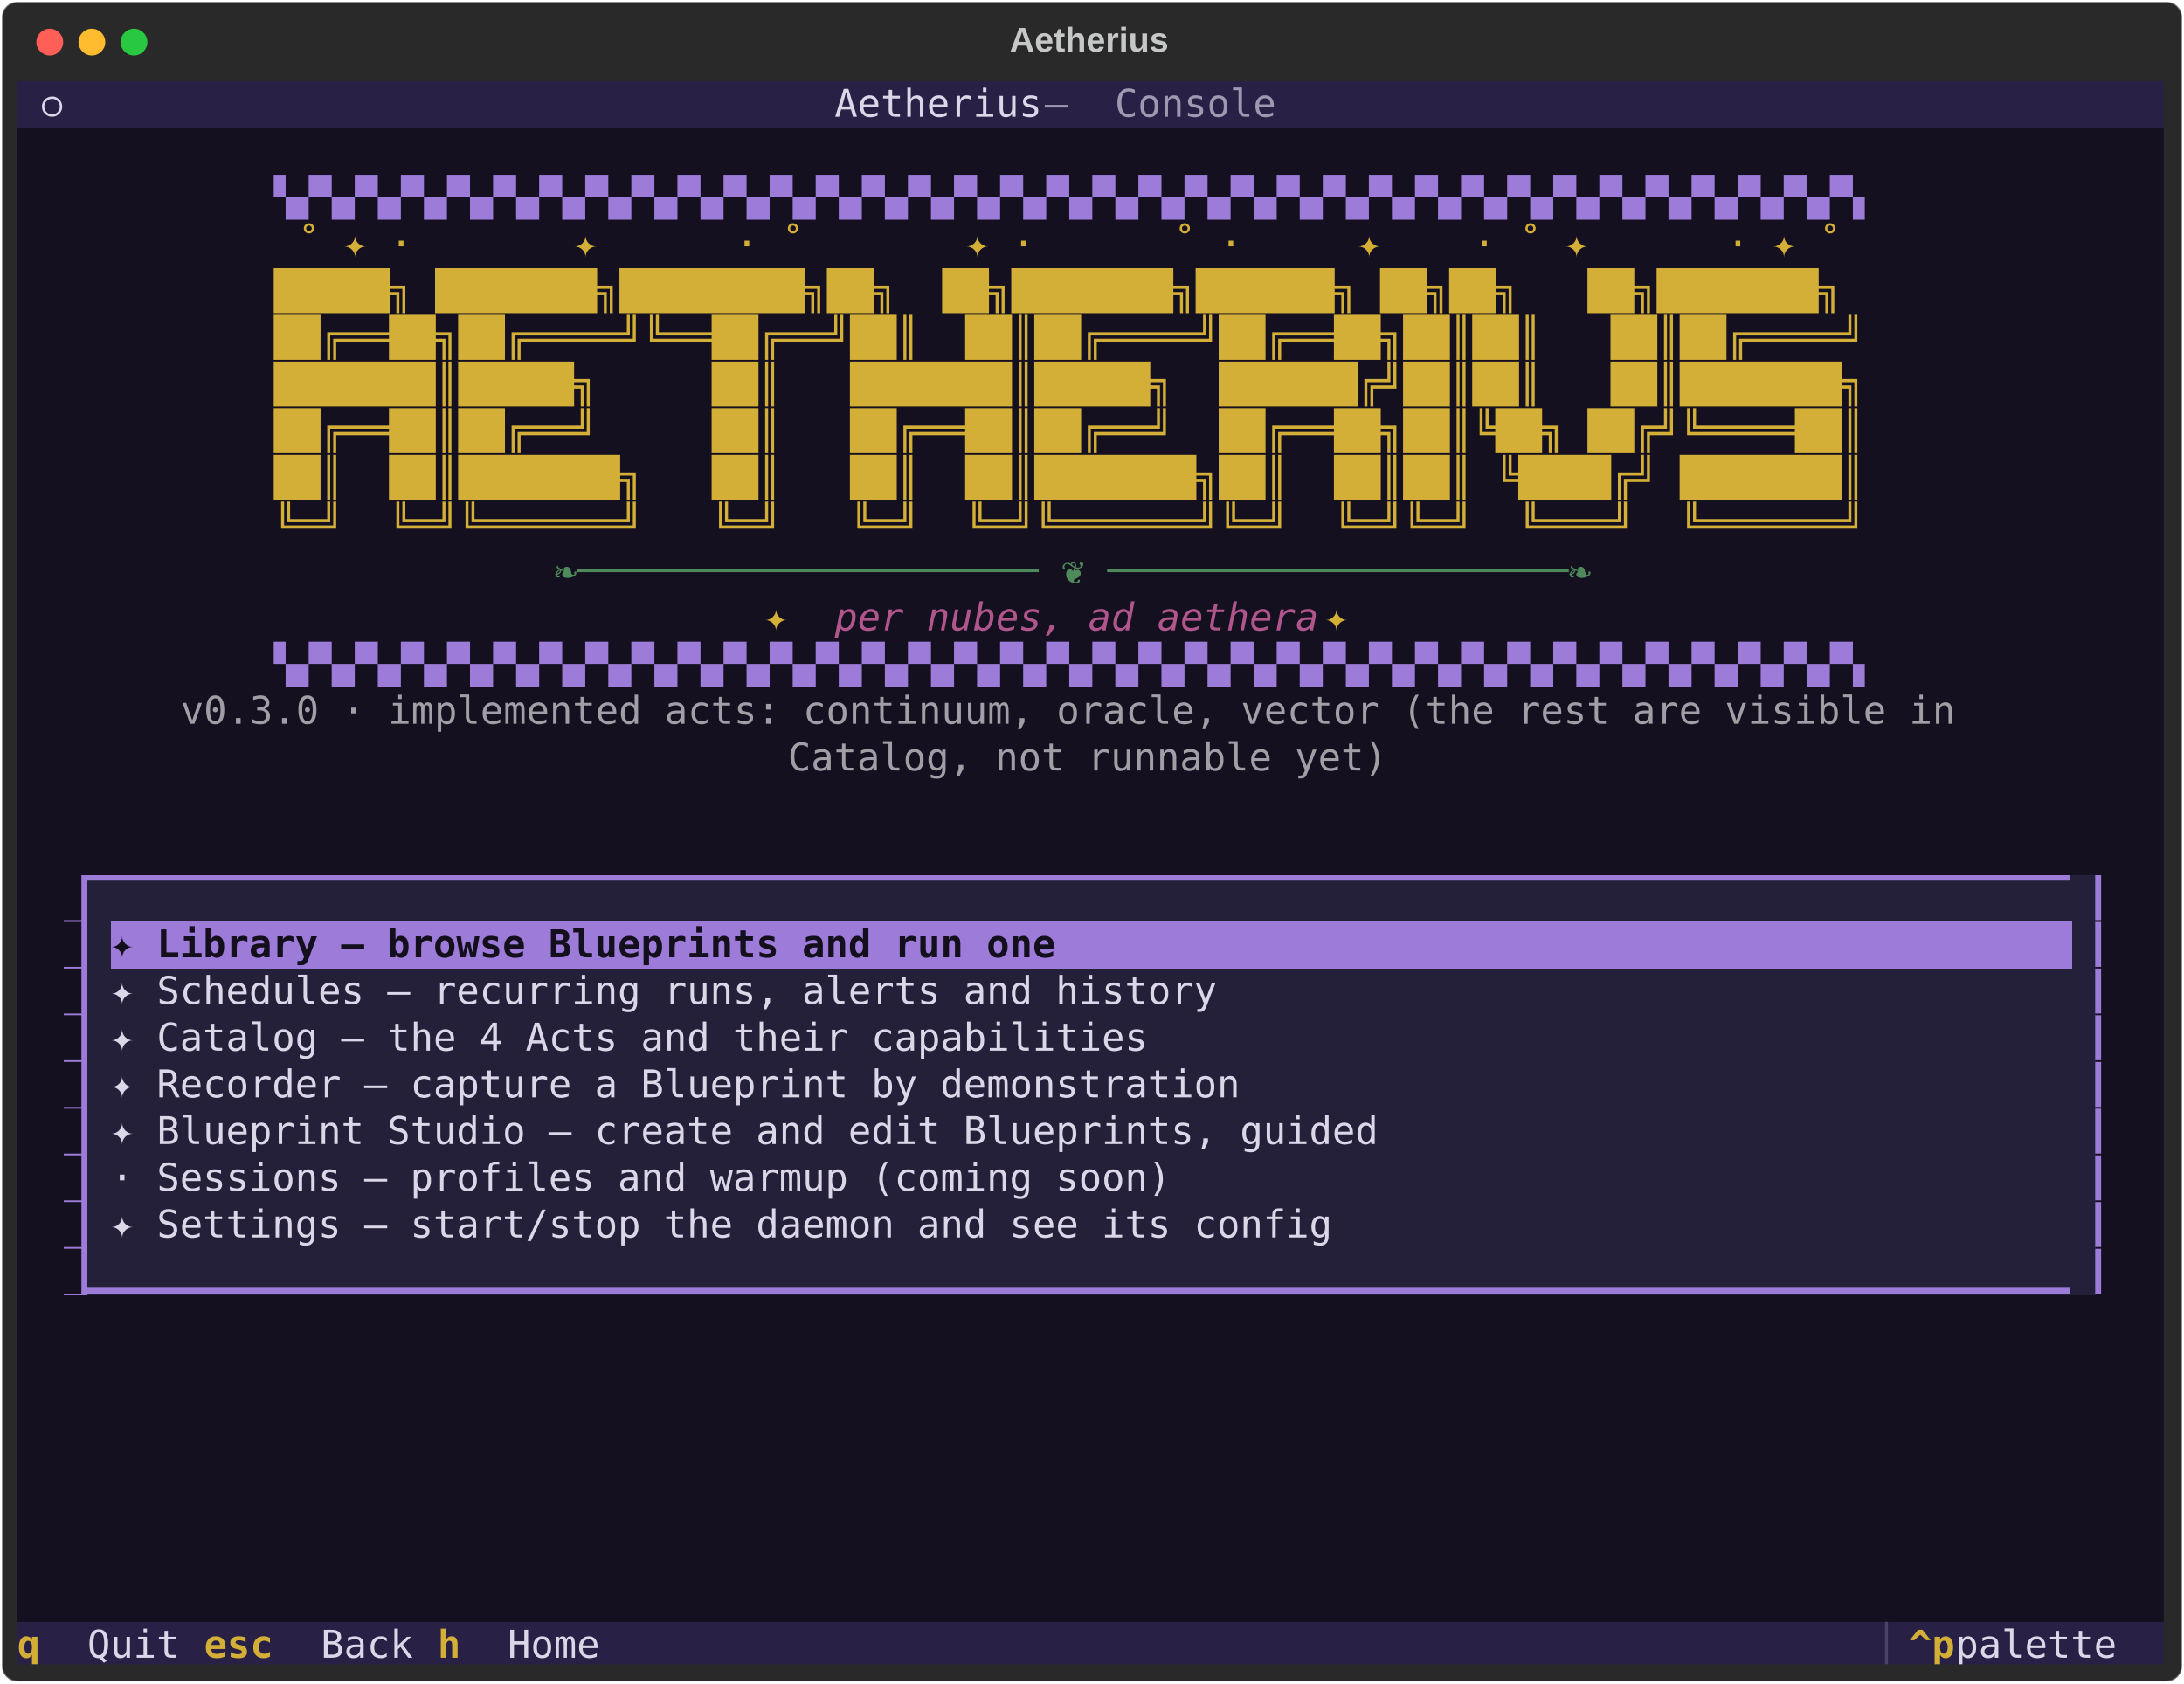
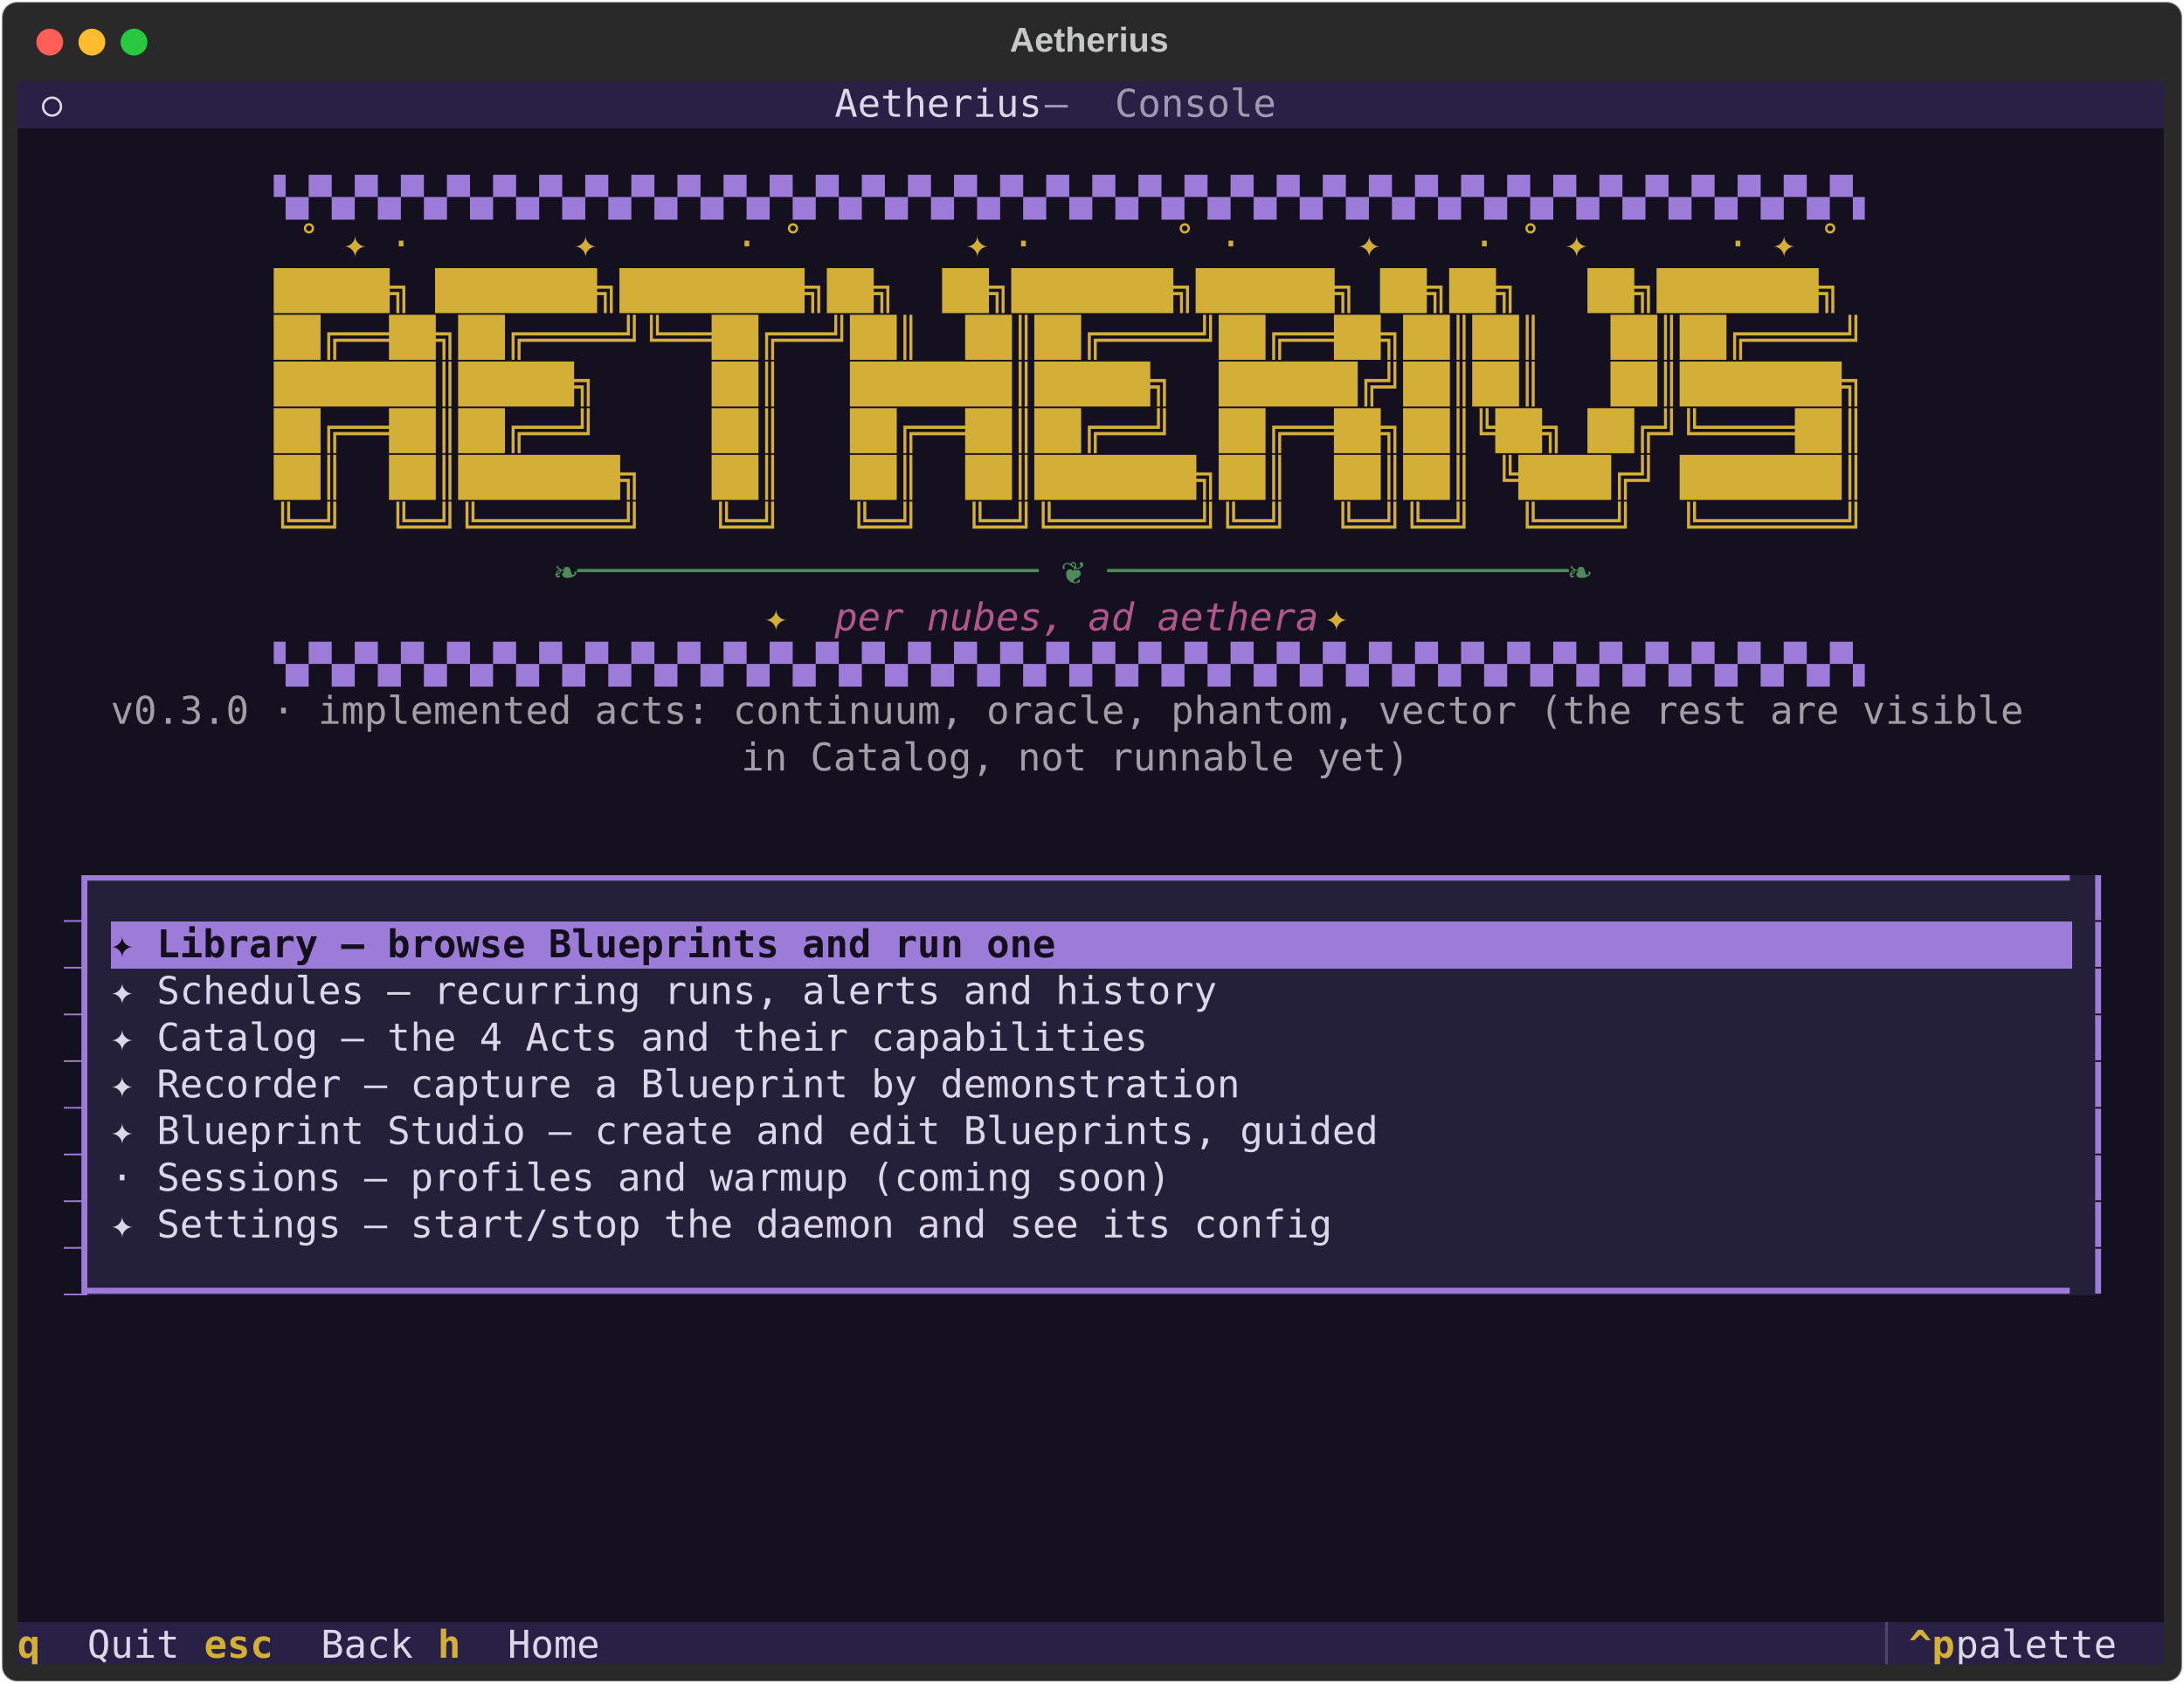
<svg xmlns="http://www.w3.org/2000/svg" class="rich-terminal" viewBox="0 0 1141 879.6">
  <style>

    
    

    .terminal-home-matrix {
        font-family: Fira Code, monospace;
        font-size: 20px;
        line-height: 24.4px;
        font-variant-east-asian: full-width;
    }

    .terminal-home-title {
        font-size: 18px;
        font-weight: bold;
        font-family: arial;
    }

    .terminal-home-r1 { fill: #c5c8c6 }
.terminal-home-r2 { fill: #dcd7e8 }
.terminal-home-r3 { fill: #9e98b0 }
.terminal-home-r4 { fill: #9d7bd8 }
.terminal-home-r5 { fill: #d4af37 }
.terminal-home-r6 { fill: #d4af37;font-weight: bold }
.terminal-home-r7 { fill: #4e8a5a }
.terminal-home-r8 { fill: #b0568c;font-style: italic; }
.terminal-home-r9 { fill: #a19fa5 }
.terminal-home-r10 { fill: #141020 }
.terminal-home-r11 { fill: #140f1c;font-weight: bold }
.terminal-home-r12 { fill: #4c4465 }
    </style>
  <defs>
    <clipPath id="terminal-home-clip-terminal">
      <rect x="0" y="0" width="1121.4" height="828.6" />
    </clipPath>
    <clipPath id="terminal-home-line-0">
      <rect x="0" y="1.5" width="1122.4" height="24.65" />
    </clipPath>
    <clipPath id="terminal-home-line-1">
      <rect x="0" y="25.9" width="1122.4" height="24.65" />
    </clipPath>
    <clipPath id="terminal-home-line-2">
      <rect x="0" y="50.3" width="1122.4" height="24.65" />
    </clipPath>
    <clipPath id="terminal-home-line-3">
      <rect x="0" y="74.7" width="1122.4" height="24.65" />
    </clipPath>
    <clipPath id="terminal-home-line-4">
      <rect x="0" y="99.1" width="1122.4" height="24.65" />
    </clipPath>
    <clipPath id="terminal-home-line-5">
      <rect x="0" y="123.5" width="1122.4" height="24.65" />
    </clipPath>
    <clipPath id="terminal-home-line-6">
      <rect x="0" y="147.9" width="1122.4" height="24.65" />
    </clipPath>
    <clipPath id="terminal-home-line-7">
      <rect x="0" y="172.3" width="1122.4" height="24.65" />
    </clipPath>
    <clipPath id="terminal-home-line-8">
      <rect x="0" y="196.7" width="1122.4" height="24.65" />
    </clipPath>
    <clipPath id="terminal-home-line-9">
      <rect x="0" y="221.1" width="1122.4" height="24.65" />
    </clipPath>
    <clipPath id="terminal-home-line-10">
      <rect x="0" y="245.5" width="1122.4" height="24.65" />
    </clipPath>
    <clipPath id="terminal-home-line-11">
      <rect x="0" y="269.9" width="1122.4" height="24.65" />
    </clipPath>
    <clipPath id="terminal-home-line-12">
      <rect x="0" y="294.3" width="1122.4" height="24.65" />
    </clipPath>
    <clipPath id="terminal-home-line-13">
      <rect x="0" y="318.7" width="1122.4" height="24.65" />
    </clipPath>
    <clipPath id="terminal-home-line-14">
      <rect x="0" y="343.1" width="1122.4" height="24.65" />
    </clipPath>
    <clipPath id="terminal-home-line-15">
      <rect x="0" y="367.5" width="1122.4" height="24.65" />
    </clipPath>
    <clipPath id="terminal-home-line-16">
      <rect x="0" y="391.9" width="1122.4" height="24.65" />
    </clipPath>
    <clipPath id="terminal-home-line-17">
      <rect x="0" y="416.3" width="1122.4" height="24.65" />
    </clipPath>
    <clipPath id="terminal-home-line-18">
      <rect x="0" y="440.7" width="1122.4" height="24.65" />
    </clipPath>
    <clipPath id="terminal-home-line-19">
      <rect x="0" y="465.1" width="1122.4" height="24.65" />
    </clipPath>
    <clipPath id="terminal-home-line-20">
      <rect x="0" y="489.5" width="1122.4" height="24.65" />
    </clipPath>
    <clipPath id="terminal-home-line-21">
      <rect x="0" y="513.9" width="1122.4" height="24.65" />
    </clipPath>
    <clipPath id="terminal-home-line-22">
      <rect x="0" y="538.3" width="1122.4" height="24.65" />
    </clipPath>
    <clipPath id="terminal-home-line-23">
      <rect x="0" y="562.7" width="1122.4" height="24.65" />
    </clipPath>
    <clipPath id="terminal-home-line-24">
      <rect x="0" y="587.1" width="1122.4" height="24.65" />
    </clipPath>
    <clipPath id="terminal-home-line-25">
      <rect x="0" y="611.5" width="1122.4" height="24.65" />
    </clipPath>
    <clipPath id="terminal-home-line-26">
      <rect x="0" y="635.9" width="1122.4" height="24.65" />
    </clipPath>
    <clipPath id="terminal-home-line-27">
      <rect x="0" y="660.3" width="1122.4" height="24.65" />
    </clipPath>
    <clipPath id="terminal-home-line-28">
      <rect x="0" y="684.7" width="1122.4" height="24.65" />
    </clipPath>
    <clipPath id="terminal-home-line-29">
      <rect x="0" y="709.1" width="1122.4" height="24.65" />
    </clipPath>
    <clipPath id="terminal-home-line-30">
      <rect x="0" y="733.5" width="1122.4" height="24.65" />
    </clipPath>
    <clipPath id="terminal-home-line-31">
      <rect x="0" y="757.9" width="1122.4" height="24.65" />
    </clipPath>
    <clipPath id="terminal-home-line-32">
      <rect x="0" y="782.3" width="1122.4" height="24.65" />
    </clipPath>
  </defs>
  <rect fill="#292929" stroke="rgba(255,255,255,0.35)" stroke-width="1" x="1" y="1" width="1139" height="877.6" rx="8" />
  <text class="terminal-home-title" fill="#c5c8c6" text-anchor="middle" x="569" y="27">Aetherius</text>
  <g transform="translate(26,22)">
    <circle cx="0" cy="0" r="7" fill="#ff5f57" />
    <circle cx="22" cy="0" r="7" fill="#febc2e" />
    <circle cx="44" cy="0" r="7" fill="#28c840" />
  </g>
  <g transform="translate(9, 41)" clip-path="url(#terminal-home-clip-terminal)">
    <rect fill="#282045" x="0" y="1.5" width="12.2" height="24.65" shape-rendering="crispEdges" />
    <rect fill="#282045" x="12.2" y="1.5" width="12.2" height="24.65" shape-rendering="crispEdges" />
    <rect fill="#282045" x="24.4" y="1.5" width="61" height="24.65" shape-rendering="crispEdges" />
    <rect fill="#282045" x="85.4" y="1.5" width="12.2" height="24.65" shape-rendering="crispEdges" />
    <rect fill="#282045" x="97.6" y="1.5" width="329.4" height="24.65" shape-rendering="crispEdges" />
    <rect fill="#282045" x="427" y="1.5" width="109.8" height="24.65" shape-rendering="crispEdges" />
    <rect fill="#282045" x="536.8" y="1.5" width="36.6" height="24.65" shape-rendering="crispEdges" />
    <rect fill="#282045" x="573.4" y="1.5" width="85.4" height="24.65" shape-rendering="crispEdges" />
    <rect fill="#282045" x="658.8" y="1.5" width="341.6" height="24.65" shape-rendering="crispEdges" />
    <rect fill="#282045" x="1000.4" y="1.5" width="12.2" height="24.65" shape-rendering="crispEdges" />
    <rect fill="#282045" x="1012.6" y="1.5" width="0" height="24.65" shape-rendering="crispEdges" />
    <rect fill="#282045" x="1012.6" y="1.5" width="97.6" height="24.65" shape-rendering="crispEdges" />
    <rect fill="#282045" x="1110.2" y="1.5" width="12.2" height="24.65" shape-rendering="crispEdges" />
    <rect fill="#141020" x="0" y="25.9" width="24.4" height="24.65" shape-rendering="crispEdges" />
    <rect fill="#141020" x="24.4" y="25.9" width="1073.6" height="24.65" shape-rendering="crispEdges" />
    <rect fill="#141020" x="1098" y="25.9" width="24.4" height="24.65" shape-rendering="crispEdges" />
    <rect fill="#141020" x="0" y="50.3" width="24.4" height="24.65" shape-rendering="crispEdges" />
    <rect fill="#141020" x="24.4" y="50.3" width="109.8" height="24.65" shape-rendering="crispEdges" />
    <rect fill="#141020" x="134.2" y="50.3" width="841.8" height="24.65" shape-rendering="crispEdges" />
    <rect fill="#141020" x="976" y="50.3" width="122" height="24.65" shape-rendering="crispEdges" />
    <rect fill="#141020" x="1098" y="50.3" width="24.4" height="24.65" shape-rendering="crispEdges" />
    <rect fill="#141020" x="0" y="74.7" width="24.4" height="24.65" shape-rendering="crispEdges" />
    <rect fill="#141020" x="24.4" y="74.7" width="122" height="24.65" shape-rendering="crispEdges" />
    <rect fill="#141020" x="146.4" y="74.7" width="817.4" height="24.65" shape-rendering="crispEdges" />
    <rect fill="#141020" x="963.8" y="74.7" width="134.2" height="24.65" shape-rendering="crispEdges" />
    <rect fill="#141020" x="1098" y="74.7" width="24.4" height="24.65" shape-rendering="crispEdges" />
    <rect fill="#141020" x="0" y="99.1" width="24.4" height="24.65" shape-rendering="crispEdges" />
    <rect fill="#141020" x="24.4" y="99.1" width="109.8" height="24.65" shape-rendering="crispEdges" />
    <rect fill="#141020" x="134.2" y="99.1" width="841.8" height="24.65" shape-rendering="crispEdges" />
    <rect fill="#141020" x="976" y="99.1" width="122" height="24.65" shape-rendering="crispEdges" />
    <rect fill="#141020" x="1098" y="99.1" width="24.4" height="24.65" shape-rendering="crispEdges" />
    <rect fill="#141020" x="0" y="123.5" width="24.4" height="24.65" shape-rendering="crispEdges" />
    <rect fill="#141020" x="24.4" y="123.5" width="109.8" height="24.65" shape-rendering="crispEdges" />
    <rect fill="#141020" x="134.2" y="123.5" width="841.8" height="24.65" shape-rendering="crispEdges" />
    <rect fill="#141020" x="976" y="123.5" width="122" height="24.65" shape-rendering="crispEdges" />
    <rect fill="#141020" x="1098" y="123.5" width="24.4" height="24.65" shape-rendering="crispEdges" />
    <rect fill="#141020" x="0" y="147.9" width="24.4" height="24.65" shape-rendering="crispEdges" />
    <rect fill="#141020" x="24.4" y="147.9" width="109.8" height="24.65" shape-rendering="crispEdges" />
    <rect fill="#141020" x="134.2" y="147.9" width="841.8" height="24.65" shape-rendering="crispEdges" />
    <rect fill="#141020" x="976" y="147.9" width="122" height="24.65" shape-rendering="crispEdges" />
    <rect fill="#141020" x="1098" y="147.9" width="24.4" height="24.65" shape-rendering="crispEdges" />
    <rect fill="#141020" x="0" y="172.3" width="24.4" height="24.65" shape-rendering="crispEdges" />
    <rect fill="#141020" x="24.4" y="172.3" width="109.8" height="24.65" shape-rendering="crispEdges" />
    <rect fill="#141020" x="134.2" y="172.3" width="841.8" height="24.65" shape-rendering="crispEdges" />
    <rect fill="#141020" x="976" y="172.3" width="122" height="24.65" shape-rendering="crispEdges" />
    <rect fill="#141020" x="1098" y="172.3" width="24.4" height="24.65" shape-rendering="crispEdges" />
    <rect fill="#141020" x="0" y="196.7" width="24.4" height="24.65" shape-rendering="crispEdges" />
    <rect fill="#141020" x="24.4" y="196.7" width="109.8" height="24.65" shape-rendering="crispEdges" />
    <rect fill="#141020" x="134.2" y="196.7" width="841.8" height="24.65" shape-rendering="crispEdges" />
    <rect fill="#141020" x="976" y="196.7" width="122" height="24.65" shape-rendering="crispEdges" />
    <rect fill="#141020" x="1098" y="196.7" width="24.4" height="24.65" shape-rendering="crispEdges" />
    <rect fill="#141020" x="0" y="221.1" width="24.4" height="24.65" shape-rendering="crispEdges" />
    <rect fill="#141020" x="24.4" y="221.1" width="109.8" height="24.65" shape-rendering="crispEdges" />
    <rect fill="#141020" x="134.2" y="221.1" width="841.8" height="24.65" shape-rendering="crispEdges" />
    <rect fill="#141020" x="976" y="221.1" width="122" height="24.65" shape-rendering="crispEdges" />
    <rect fill="#141020" x="1098" y="221.1" width="24.4" height="24.65" shape-rendering="crispEdges" />
    <rect fill="#141020" x="0" y="245.5" width="24.4" height="24.65" shape-rendering="crispEdges" />
    <rect fill="#141020" x="24.4" y="245.5" width="256.2" height="24.65" shape-rendering="crispEdges" />
    <rect fill="#141020" x="280.6" y="245.5" width="549" height="24.65" shape-rendering="crispEdges" />
    <rect fill="#141020" x="829.6" y="245.5" width="268.4" height="24.65" shape-rendering="crispEdges" />
    <rect fill="#141020" x="1098" y="245.5" width="24.4" height="24.65" shape-rendering="crispEdges" />
    <rect fill="#141020" x="0" y="269.9" width="24.4" height="24.65" shape-rendering="crispEdges" />
    <rect fill="#141020" x="24.4" y="269.9" width="366" height="24.65" shape-rendering="crispEdges" />
    <rect fill="#141020" x="390.4" y="269.9" width="36.6" height="24.65" shape-rendering="crispEdges" />
    <rect fill="#141020" x="427" y="269.9" width="256.2" height="24.65" shape-rendering="crispEdges" />
    <rect fill="#141020" x="683.2" y="269.9" width="36.6" height="24.65" shape-rendering="crispEdges" />
    <rect fill="#141020" x="719.8" y="269.9" width="378.2" height="24.65" shape-rendering="crispEdges" />
    <rect fill="#141020" x="1098" y="269.9" width="24.4" height="24.65" shape-rendering="crispEdges" />
    <rect fill="#141020" x="0" y="294.3" width="24.4" height="24.65" shape-rendering="crispEdges" />
    <rect fill="#141020" x="24.4" y="294.3" width="109.8" height="24.65" shape-rendering="crispEdges" />
    <rect fill="#141020" x="134.2" y="294.3" width="841.8" height="24.65" shape-rendering="crispEdges" />
    <rect fill="#141020" x="976" y="294.3" width="122" height="24.65" shape-rendering="crispEdges" />
    <rect fill="#141020" x="1098" y="294.3" width="24.4" height="24.65" shape-rendering="crispEdges" />
    <rect fill="#141020" x="0" y="318.7" width="24.4" height="24.65" shape-rendering="crispEdges" />
    <rect fill="#141020" x="24.4" y="318.7" width="24.4" height="24.65" shape-rendering="crispEdges" />
-     <rect fill="#141020" x="48.8" y="318.7" width="36.6" height="24.65" shape-rendering="crispEdges" />
-     <rect fill="#141020" x="85.4" y="318.7" width="939.4" height="24.65" shape-rendering="crispEdges" />
-     <rect fill="#141020" x="1024.8" y="318.7" width="48.8" height="24.65" shape-rendering="crispEdges" />
+     <rect fill="#141020" x="48.8" y="318.7" width="1012.6" height="24.65" shape-rendering="crispEdges" />
+     <rect fill="#141020" x="1061.4" y="318.7" width="12.2" height="24.65" shape-rendering="crispEdges" />
    <rect fill="#141020" x="1073.6" y="318.7" width="24.4" height="24.65" shape-rendering="crispEdges" />
    <rect fill="#141020" x="1098" y="318.7" width="24.4" height="24.65" shape-rendering="crispEdges" />
    <rect fill="#141020" x="0" y="343.1" width="24.4" height="24.65" shape-rendering="crispEdges" />
    <rect fill="#141020" x="24.4" y="343.1" width="24.4" height="24.65" shape-rendering="crispEdges" />
-     <rect fill="#141020" x="48.8" y="343.1" width="353.8" height="24.65" shape-rendering="crispEdges" />
-     <rect fill="#141020" x="402.6" y="343.1" width="317.2" height="24.65" shape-rendering="crispEdges" />
-     <rect fill="#141020" x="719.8" y="343.1" width="353.8" height="24.65" shape-rendering="crispEdges" />
+     <rect fill="#141020" x="48.8" y="343.1" width="329.4" height="24.65" shape-rendering="crispEdges" />
+     <rect fill="#141020" x="378.2" y="343.1" width="353.8" height="24.65" shape-rendering="crispEdges" />
+     <rect fill="#141020" x="732" y="343.1" width="341.6" height="24.65" shape-rendering="crispEdges" />
    <rect fill="#141020" x="1073.6" y="343.1" width="24.4" height="24.65" shape-rendering="crispEdges" />
    <rect fill="#141020" x="1098" y="343.1" width="24.4" height="24.65" shape-rendering="crispEdges" />
    <rect fill="#141020" x="0" y="367.5" width="24.4" height="24.65" shape-rendering="crispEdges" />
    <rect fill="#141020" x="24.4" y="367.5" width="1073.6" height="24.65" shape-rendering="crispEdges" />
    <rect fill="#141020" x="1098" y="367.5" width="24.4" height="24.65" shape-rendering="crispEdges" />
    <rect fill="#141020" x="0" y="391.9" width="24.4" height="24.65" shape-rendering="crispEdges" />
    <rect fill="#141020" x="24.4" y="391.9" width="1073.6" height="24.65" shape-rendering="crispEdges" />
    <rect fill="#141020" x="1098" y="391.9" width="24.4" height="24.65" shape-rendering="crispEdges" />
    <rect fill="#141020" x="0" y="416.3" width="24.4" height="24.65" shape-rendering="crispEdges" />
    <rect fill="#9d7bd8" x="24.4" y="416.3" width="12.2" height="24.65" shape-rendering="crispEdges" />
    <rect fill="#252039" x="36.6" y="416.3" width="1049.2" height="24.65" shape-rendering="crispEdges" />
    <rect fill="#141020" x="1085.8" y="416.3" width="12.2" height="24.65" shape-rendering="crispEdges" />
    <rect fill="#141020" x="1098" y="416.3" width="24.4" height="24.65" shape-rendering="crispEdges" />
    <rect fill="#141020" x="0" y="440.7" width="24.4" height="24.65" shape-rendering="crispEdges" />
    <rect fill="#9d7bd8" x="24.4" y="440.7" width="12.2" height="24.65" shape-rendering="crispEdges" />
    <rect fill="#252039" x="36.6" y="440.7" width="12.2" height="24.65" shape-rendering="crispEdges" />
    <rect fill="#9d7bd8" x="48.8" y="440.7" width="500.2" height="24.65" shape-rendering="crispEdges" />
    <rect fill="#9d7bd8" x="549" y="440.7" width="524.6" height="24.65" shape-rendering="crispEdges" />
    <rect fill="#252039" x="1073.6" y="440.7" width="12.2" height="24.65" shape-rendering="crispEdges" />
    <rect fill="#141020" x="1085.8" y="440.7" width="12.2" height="24.65" shape-rendering="crispEdges" />
    <rect fill="#141020" x="1098" y="440.7" width="24.4" height="24.65" shape-rendering="crispEdges" />
    <rect fill="#141020" x="0" y="465.1" width="24.4" height="24.65" shape-rendering="crispEdges" />
    <rect fill="#9d7bd8" x="24.4" y="465.1" width="12.2" height="24.65" shape-rendering="crispEdges" />
    <rect fill="#252039" x="36.6" y="465.1" width="12.2" height="24.65" shape-rendering="crispEdges" />
    <rect fill="#252039" x="48.8" y="465.1" width="585.6" height="24.65" shape-rendering="crispEdges" />
    <rect fill="#252039" x="634.4" y="465.1" width="439.2" height="24.65" shape-rendering="crispEdges" />
    <rect fill="#252039" x="1073.6" y="465.1" width="12.2" height="24.65" shape-rendering="crispEdges" />
    <rect fill="#141020" x="1085.8" y="465.1" width="12.2" height="24.65" shape-rendering="crispEdges" />
    <rect fill="#141020" x="1098" y="465.1" width="24.4" height="24.65" shape-rendering="crispEdges" />
    <rect fill="#141020" x="0" y="489.5" width="24.4" height="24.65" shape-rendering="crispEdges" />
    <rect fill="#9d7bd8" x="24.4" y="489.5" width="12.2" height="24.65" shape-rendering="crispEdges" />
    <rect fill="#252039" x="36.6" y="489.5" width="12.2" height="24.65" shape-rendering="crispEdges" />
    <rect fill="#252039" x="48.8" y="489.5" width="549" height="24.65" shape-rendering="crispEdges" />
    <rect fill="#252039" x="597.8" y="489.5" width="475.8" height="24.65" shape-rendering="crispEdges" />
    <rect fill="#252039" x="1073.6" y="489.5" width="12.2" height="24.65" shape-rendering="crispEdges" />
    <rect fill="#141020" x="1085.8" y="489.5" width="12.2" height="24.65" shape-rendering="crispEdges" />
    <rect fill="#141020" x="1098" y="489.5" width="24.4" height="24.65" shape-rendering="crispEdges" />
    <rect fill="#141020" x="0" y="513.9" width="24.4" height="24.65" shape-rendering="crispEdges" />
    <rect fill="#9d7bd8" x="24.4" y="513.9" width="12.2" height="24.65" shape-rendering="crispEdges" />
    <rect fill="#252039" x="36.6" y="513.9" width="12.2" height="24.65" shape-rendering="crispEdges" />
    <rect fill="#252039" x="48.8" y="513.9" width="597.8" height="24.65" shape-rendering="crispEdges" />
    <rect fill="#252039" x="646.6" y="513.9" width="427" height="24.65" shape-rendering="crispEdges" />
    <rect fill="#252039" x="1073.6" y="513.9" width="12.2" height="24.65" shape-rendering="crispEdges" />
    <rect fill="#141020" x="1085.8" y="513.9" width="12.2" height="24.65" shape-rendering="crispEdges" />
    <rect fill="#141020" x="1098" y="513.9" width="24.4" height="24.65" shape-rendering="crispEdges" />
    <rect fill="#141020" x="0" y="538.3" width="24.4" height="24.65" shape-rendering="crispEdges" />
    <rect fill="#9d7bd8" x="24.4" y="538.3" width="12.2" height="24.65" shape-rendering="crispEdges" />
    <rect fill="#252039" x="36.6" y="538.3" width="12.2" height="24.65" shape-rendering="crispEdges" />
    <rect fill="#252039" x="48.8" y="538.3" width="671" height="24.65" shape-rendering="crispEdges" />
    <rect fill="#252039" x="719.8" y="538.3" width="353.8" height="24.65" shape-rendering="crispEdges" />
    <rect fill="#252039" x="1073.6" y="538.3" width="12.2" height="24.65" shape-rendering="crispEdges" />
    <rect fill="#141020" x="1085.8" y="538.3" width="12.2" height="24.65" shape-rendering="crispEdges" />
    <rect fill="#141020" x="1098" y="538.3" width="24.4" height="24.65" shape-rendering="crispEdges" />
    <rect fill="#141020" x="0" y="562.7" width="24.4" height="24.65" shape-rendering="crispEdges" />
    <rect fill="#9d7bd8" x="24.4" y="562.7" width="12.2" height="24.65" shape-rendering="crispEdges" />
    <rect fill="#252039" x="36.6" y="562.7" width="12.2" height="24.65" shape-rendering="crispEdges" />
    <rect fill="#252039" x="48.8" y="562.7" width="561.2" height="24.65" shape-rendering="crispEdges" />
    <rect fill="#252039" x="610" y="562.7" width="463.6" height="24.65" shape-rendering="crispEdges" />
    <rect fill="#252039" x="1073.6" y="562.7" width="12.2" height="24.65" shape-rendering="crispEdges" />
    <rect fill="#141020" x="1085.8" y="562.7" width="12.2" height="24.65" shape-rendering="crispEdges" />
    <rect fill="#141020" x="1098" y="562.7" width="24.4" height="24.65" shape-rendering="crispEdges" />
    <rect fill="#141020" x="0" y="587.1" width="24.4" height="24.65" shape-rendering="crispEdges" />
    <rect fill="#9d7bd8" x="24.4" y="587.1" width="12.2" height="24.65" shape-rendering="crispEdges" />
    <rect fill="#252039" x="36.6" y="587.1" width="12.2" height="24.65" shape-rendering="crispEdges" />
    <rect fill="#252039" x="48.8" y="587.1" width="646.6" height="24.65" shape-rendering="crispEdges" />
    <rect fill="#252039" x="695.4" y="587.1" width="378.2" height="24.65" shape-rendering="crispEdges" />
    <rect fill="#252039" x="1073.6" y="587.1" width="12.2" height="24.65" shape-rendering="crispEdges" />
    <rect fill="#141020" x="1085.8" y="587.1" width="12.2" height="24.65" shape-rendering="crispEdges" />
    <rect fill="#141020" x="1098" y="587.1" width="24.4" height="24.65" shape-rendering="crispEdges" />
    <rect fill="#141020" x="0" y="611.5" width="24.4" height="24.65" shape-rendering="crispEdges" />
    <rect fill="#9d7bd8" x="24.4" y="611.5" width="12.2" height="24.65" shape-rendering="crispEdges" />
    <rect fill="#252039" x="36.6" y="611.5" width="1049.2" height="24.65" shape-rendering="crispEdges" />
    <rect fill="#141020" x="1085.8" y="611.5" width="12.2" height="24.65" shape-rendering="crispEdges" />
    <rect fill="#141020" x="1098" y="611.5" width="24.4" height="24.65" shape-rendering="crispEdges" />
    <rect fill="#141020" x="0" y="635.9" width="24.4" height="24.65" shape-rendering="crispEdges" />
    <rect fill="#141020" x="24.4" y="635.9" width="1073.6" height="24.65" shape-rendering="crispEdges" />
    <rect fill="#141020" x="1098" y="635.9" width="24.4" height="24.65" shape-rendering="crispEdges" />
    <rect fill="#141020" x="0" y="660.3" width="24.4" height="24.65" shape-rendering="crispEdges" />
    <rect fill="#141020" x="24.4" y="660.3" width="1073.6" height="24.65" shape-rendering="crispEdges" />
    <rect fill="#141020" x="1098" y="660.3" width="24.4" height="24.65" shape-rendering="crispEdges" />
    <rect fill="#141020" x="0" y="684.7" width="24.4" height="24.65" shape-rendering="crispEdges" />
    <rect fill="#141020" x="24.4" y="684.7" width="1073.6" height="24.65" shape-rendering="crispEdges" />
    <rect fill="#141020" x="1098" y="684.7" width="24.4" height="24.65" shape-rendering="crispEdges" />
    <rect fill="#141020" x="0" y="709.1" width="24.4" height="24.65" shape-rendering="crispEdges" />
    <rect fill="#141020" x="24.4" y="709.1" width="1073.6" height="24.65" shape-rendering="crispEdges" />
    <rect fill="#141020" x="1098" y="709.1" width="24.4" height="24.65" shape-rendering="crispEdges" />
    <rect fill="#141020" x="0" y="733.5" width="24.4" height="24.65" shape-rendering="crispEdges" />
    <rect fill="#141020" x="24.4" y="733.5" width="1073.6" height="24.65" shape-rendering="crispEdges" />
    <rect fill="#141020" x="1098" y="733.5" width="24.4" height="24.65" shape-rendering="crispEdges" />
    <rect fill="#141020" x="0" y="757.9" width="24.4" height="24.65" shape-rendering="crispEdges" />
    <rect fill="#141020" x="24.4" y="757.9" width="1073.6" height="24.65" shape-rendering="crispEdges" />
    <rect fill="#141020" x="1098" y="757.9" width="24.4" height="24.65" shape-rendering="crispEdges" />
    <rect fill="#141020" x="0" y="782.3" width="24.4" height="24.65" shape-rendering="crispEdges" />
    <rect fill="#141020" x="24.4" y="782.3" width="1073.6" height="24.65" shape-rendering="crispEdges" />
    <rect fill="#141020" x="1098" y="782.3" width="24.4" height="24.65" shape-rendering="crispEdges" />
    <rect fill="#282045" x="0" y="806.7" width="36.6" height="24.65" shape-rendering="crispEdges" />
    <rect fill="#282045" x="36.6" y="806.7" width="61" height="24.65" shape-rendering="crispEdges" />
    <rect fill="#282045" x="97.6" y="806.7" width="61" height="24.65" shape-rendering="crispEdges" />
    <rect fill="#282045" x="158.6" y="806.7" width="61" height="24.65" shape-rendering="crispEdges" />
    <rect fill="#282045" x="219.6" y="806.7" width="36.6" height="24.65" shape-rendering="crispEdges" />
    <rect fill="#282045" x="256.2" y="806.7" width="61" height="24.65" shape-rendering="crispEdges" />
    <rect fill="#282045" x="317.2" y="806.7" width="658.8" height="24.65" shape-rendering="crispEdges" />
    <rect fill="#282045" x="976" y="806.7" width="12.2" height="24.65" shape-rendering="crispEdges" />
    <rect fill="#282045" x="988.2" y="806.7" width="24.4" height="24.65" shape-rendering="crispEdges" />
    <rect fill="#282045" x="1012.6" y="806.7" width="97.6" height="24.65" shape-rendering="crispEdges" />
    <rect fill="#282045" x="1110.2" y="806.7" width="12.2" height="24.65" shape-rendering="crispEdges" />
    <g class="terminal-home-matrix">
      <text class="terminal-home-r2" x="12.2" y="20" textLength="12.2" clip-path="url(#terminal-home-line-0)">⭘</text>
      <text class="terminal-home-r2" x="427" y="20" textLength="109.8" clip-path="url(#terminal-home-line-0)">Aetherius</text>
      <text class="terminal-home-r3" x="536.8" y="20" textLength="36.6" clip-path="url(#terminal-home-line-0)"> — </text>
      <text class="terminal-home-r3" x="573.4" y="20" textLength="85.4" clip-path="url(#terminal-home-line-0)">Console</text>
      <text class="terminal-home-r1" x="1122.4" y="20" textLength="12.2" clip-path="url(#terminal-home-line-0)">
</text>
      <text class="terminal-home-r1" x="1122.4" y="44.4" textLength="12.2" clip-path="url(#terminal-home-line-1)">
</text>
      <text class="terminal-home-r4" x="134.2" y="68.8" textLength="841.8" clip-path="url(#terminal-home-line-2)">▚▞▚▞▚▞▚▞▚▞▚▞▚▞▚▞▚▞▚▞▚▞▚▞▚▞▚▞▚▞▚▞▚▞▚▞▚▞▚▞▚▞▚▞▚▞▚▞▚▞▚▞▚▞▚▞▚▞▚▞▚▞▚▞▚▞▚▞▚</text>
      <text class="terminal-home-r1" x="1122.4" y="68.8" textLength="12.2" clip-path="url(#terminal-home-line-2)">
</text>
      <text class="terminal-home-r5" x="146.4" y="93.2" textLength="817.4" clip-path="url(#terminal-home-line-3)">˚ ✦ ·       ✦      · ˚       ✦ ·      ˚ ·     ✦    · ˚ ✦      · ✦ ˚</text>
      <text class="terminal-home-r1" x="1122.4" y="93.2" textLength="12.2" clip-path="url(#terminal-home-line-3)">
</text>
      <text class="terminal-home-r6" x="134.2" y="117.6" textLength="841.8" clip-path="url(#terminal-home-line-4)"> █████╗ ███████╗████████╗██╗  ██╗███████╗██████╗ ██╗██╗   ██╗███████╗</text>
      <text class="terminal-home-r1" x="1122.4" y="117.6" textLength="12.2" clip-path="url(#terminal-home-line-4)">
</text>
      <text class="terminal-home-r6" x="134.2" y="142" textLength="841.8" clip-path="url(#terminal-home-line-5)">██╔══██╗██╔════╝╚══██╔══╝██║  ██║██╔════╝██╔══██╗██║██║   ██║██╔════╝</text>
      <text class="terminal-home-r1" x="1122.4" y="142" textLength="12.2" clip-path="url(#terminal-home-line-5)">
</text>
      <text class="terminal-home-r6" x="134.2" y="166.4" textLength="841.8" clip-path="url(#terminal-home-line-6)">███████║█████╗     ██║   ███████║█████╗  ██████╔╝██║██║   ██║███████╗</text>
      <text class="terminal-home-r1" x="1122.4" y="166.4" textLength="12.2" clip-path="url(#terminal-home-line-6)">
</text>
      <text class="terminal-home-r6" x="134.2" y="190.8" textLength="841.8" clip-path="url(#terminal-home-line-7)">██╔══██║██╔══╝     ██║   ██╔══██║██╔══╝  ██╔══██╗██║╚██╗ ██╔╝╚════██║</text>
      <text class="terminal-home-r1" x="1122.4" y="190.8" textLength="12.2" clip-path="url(#terminal-home-line-7)">
</text>
      <text class="terminal-home-r6" x="134.2" y="215.2" textLength="841.8" clip-path="url(#terminal-home-line-8)">██║  ██║███████╗   ██║   ██║  ██║███████╗██║  ██║██║ ╚████╔╝ ███████║</text>
      <text class="terminal-home-r1" x="1122.4" y="215.2" textLength="12.2" clip-path="url(#terminal-home-line-8)">
</text>
      <text class="terminal-home-r6" x="134.2" y="239.6" textLength="841.8" clip-path="url(#terminal-home-line-9)">╚═╝  ╚═╝╚══════╝   ╚═╝   ╚═╝  ╚═╝╚══════╝╚═╝  ╚═╝╚═╝  ╚═══╝  ╚══════╝</text>
      <text class="terminal-home-r1" x="1122.4" y="239.6" textLength="12.2" clip-path="url(#terminal-home-line-9)">
</text>
      <text class="terminal-home-r7" x="280.6" y="264" textLength="549" clip-path="url(#terminal-home-line-10)">❧──────────────────── ❦ ────────────────────❧</text>
      <text class="terminal-home-r1" x="1122.4" y="264" textLength="12.2" clip-path="url(#terminal-home-line-10)">
</text>
      <text class="terminal-home-r5" x="390.4" y="288.4" textLength="36.6" clip-path="url(#terminal-home-line-11)">✦  </text>
      <text class="terminal-home-r8" x="427" y="288.4" textLength="256.2" clip-path="url(#terminal-home-line-11)">per nubes, ad aethera</text>
      <text class="terminal-home-r5" x="683.2" y="288.4" textLength="36.6" clip-path="url(#terminal-home-line-11)">  ✦</text>
      <text class="terminal-home-r1" x="1122.4" y="288.4" textLength="12.2" clip-path="url(#terminal-home-line-11)">
</text>
      <text class="terminal-home-r4" x="134.2" y="312.8" textLength="841.8" clip-path="url(#terminal-home-line-12)">▚▞▚▞▚▞▚▞▚▞▚▞▚▞▚▞▚▞▚▞▚▞▚▞▚▞▚▞▚▞▚▞▚▞▚▞▚▞▚▞▚▞▚▞▚▞▚▞▚▞▚▞▚▞▚▞▚▞▚▞▚▞▚▞▚▞▚▞▚</text>
      <text class="terminal-home-r1" x="1122.4" y="312.8" textLength="12.2" clip-path="url(#terminal-home-line-12)">
</text>
-       <text class="terminal-home-r9" x="85.4" y="337.2" textLength="939.4" clip-path="url(#terminal-home-line-13)">v0.3.0 · implemented acts: continuum, oracle, vector (the rest are visible in</text>
+       <text class="terminal-home-r9" x="48.8" y="337.2" textLength="1012.6" clip-path="url(#terminal-home-line-13)">v0.3.0 · implemented acts: continuum, oracle, phantom, vector (the rest are visible</text>
      <text class="terminal-home-r1" x="1122.4" y="337.2" textLength="12.2" clip-path="url(#terminal-home-line-13)">
</text>
-       <text class="terminal-home-r9" x="402.6" y="361.6" textLength="317.2" clip-path="url(#terminal-home-line-14)">Catalog, not runnable yet)</text>
+       <text class="terminal-home-r9" x="378.2" y="361.6" textLength="353.8" clip-path="url(#terminal-home-line-14)">in Catalog, not runnable yet)</text>
      <text class="terminal-home-r1" x="1122.4" y="361.6" textLength="12.2" clip-path="url(#terminal-home-line-14)">
</text>
      <text class="terminal-home-r1" x="1122.4" y="386" textLength="12.2" clip-path="url(#terminal-home-line-15)">
</text>
      <text class="terminal-home-r1" x="1122.4" y="410.4" textLength="12.2" clip-path="url(#terminal-home-line-16)">
</text>
      <text class="terminal-home-r10" x="24.4" y="434.8" textLength="12.2" clip-path="url(#terminal-home-line-17)">▊</text>
      <text class="terminal-home-r4" x="36.6" y="434.8" textLength="1049.2" clip-path="url(#terminal-home-line-17)">▔▔▔▔▔▔▔▔▔▔▔▔▔▔▔▔▔▔▔▔▔▔▔▔▔▔▔▔▔▔▔▔▔▔▔▔▔▔▔▔▔▔▔▔▔▔▔▔▔▔▔▔▔▔▔▔▔▔▔▔▔▔▔▔▔▔▔▔▔▔▔▔▔▔▔▔▔▔▔▔▔▔▔▔▔▔</text>
      <text class="terminal-home-r4" x="1085.8" y="434.8" textLength="12.2" clip-path="url(#terminal-home-line-17)">▎</text>
      <text class="terminal-home-r1" x="1122.4" y="434.8" textLength="12.2" clip-path="url(#terminal-home-line-17)">
</text>
      <text class="terminal-home-r10" x="24.4" y="459.2" textLength="12.2" clip-path="url(#terminal-home-line-18)">▊</text>
      <text class="terminal-home-r11" x="48.8" y="459.2" textLength="500.2" clip-path="url(#terminal-home-line-18)">✦ Library — browse Blueprints and run one</text>
      <text class="terminal-home-r4" x="1085.8" y="459.2" textLength="12.2" clip-path="url(#terminal-home-line-18)">▎</text>
      <text class="terminal-home-r1" x="1122.4" y="459.2" textLength="12.2" clip-path="url(#terminal-home-line-18)">
</text>
      <text class="terminal-home-r10" x="24.4" y="483.6" textLength="12.2" clip-path="url(#terminal-home-line-19)">▊</text>
      <text class="terminal-home-r2" x="48.8" y="483.6" textLength="585.6" clip-path="url(#terminal-home-line-19)">✦ Schedules — recurring runs, alerts and history</text>
      <text class="terminal-home-r4" x="1085.8" y="483.6" textLength="12.2" clip-path="url(#terminal-home-line-19)">▎</text>
      <text class="terminal-home-r1" x="1122.4" y="483.6" textLength="12.2" clip-path="url(#terminal-home-line-19)">
</text>
      <text class="terminal-home-r10" x="24.4" y="508" textLength="12.2" clip-path="url(#terminal-home-line-20)">▊</text>
      <text class="terminal-home-r2" x="48.8" y="508" textLength="549" clip-path="url(#terminal-home-line-20)">✦ Catalog — the 4 Acts and their capabilities</text>
      <text class="terminal-home-r4" x="1085.8" y="508" textLength="12.2" clip-path="url(#terminal-home-line-20)">▎</text>
      <text class="terminal-home-r1" x="1122.4" y="508" textLength="12.2" clip-path="url(#terminal-home-line-20)">
</text>
      <text class="terminal-home-r10" x="24.4" y="532.4" textLength="12.2" clip-path="url(#terminal-home-line-21)">▊</text>
      <text class="terminal-home-r2" x="48.8" y="532.4" textLength="597.8" clip-path="url(#terminal-home-line-21)">✦ Recorder — capture a Blueprint by demonstration</text>
      <text class="terminal-home-r4" x="1085.8" y="532.4" textLength="12.2" clip-path="url(#terminal-home-line-21)">▎</text>
      <text class="terminal-home-r1" x="1122.4" y="532.4" textLength="12.2" clip-path="url(#terminal-home-line-21)">
</text>
      <text class="terminal-home-r10" x="24.4" y="556.8" textLength="12.2" clip-path="url(#terminal-home-line-22)">▊</text>
      <text class="terminal-home-r2" x="48.8" y="556.8" textLength="671" clip-path="url(#terminal-home-line-22)">✦ Blueprint Studio — create and edit Blueprints, guided</text>
      <text class="terminal-home-r4" x="1085.8" y="556.8" textLength="12.2" clip-path="url(#terminal-home-line-22)">▎</text>
      <text class="terminal-home-r1" x="1122.4" y="556.8" textLength="12.2" clip-path="url(#terminal-home-line-22)">
</text>
      <text class="terminal-home-r10" x="24.4" y="581.2" textLength="12.2" clip-path="url(#terminal-home-line-23)">▊</text>
      <text class="terminal-home-r2" x="48.8" y="581.2" textLength="561.2" clip-path="url(#terminal-home-line-23)">· Sessions — profiles and warmup (coming soon)</text>
      <text class="terminal-home-r4" x="1085.8" y="581.2" textLength="12.2" clip-path="url(#terminal-home-line-23)">▎</text>
      <text class="terminal-home-r1" x="1122.4" y="581.2" textLength="12.2" clip-path="url(#terminal-home-line-23)">
</text>
      <text class="terminal-home-r10" x="24.4" y="605.6" textLength="12.2" clip-path="url(#terminal-home-line-24)">▊</text>
      <text class="terminal-home-r2" x="48.8" y="605.6" textLength="646.6" clip-path="url(#terminal-home-line-24)">✦ Settings — start/stop the daemon and see its config</text>
      <text class="terminal-home-r4" x="1085.8" y="605.6" textLength="12.2" clip-path="url(#terminal-home-line-24)">▎</text>
      <text class="terminal-home-r1" x="1122.4" y="605.6" textLength="12.2" clip-path="url(#terminal-home-line-24)">
</text>
      <text class="terminal-home-r10" x="24.4" y="630" textLength="12.2" clip-path="url(#terminal-home-line-25)">▊</text>
      <text class="terminal-home-r4" x="36.6" y="630" textLength="1049.2" clip-path="url(#terminal-home-line-25)">▁▁▁▁▁▁▁▁▁▁▁▁▁▁▁▁▁▁▁▁▁▁▁▁▁▁▁▁▁▁▁▁▁▁▁▁▁▁▁▁▁▁▁▁▁▁▁▁▁▁▁▁▁▁▁▁▁▁▁▁▁▁▁▁▁▁▁▁▁▁▁▁▁▁▁▁▁▁▁▁▁▁▁▁▁▁</text>
      <text class="terminal-home-r4" x="1085.8" y="630" textLength="12.2" clip-path="url(#terminal-home-line-25)">▎</text>
      <text class="terminal-home-r1" x="1122.4" y="630" textLength="12.2" clip-path="url(#terminal-home-line-25)">
</text>
      <text class="terminal-home-r1" x="1122.4" y="654.4" textLength="12.2" clip-path="url(#terminal-home-line-26)">
</text>
      <text class="terminal-home-r1" x="1122.4" y="678.8" textLength="12.2" clip-path="url(#terminal-home-line-27)">
</text>
      <text class="terminal-home-r1" x="1122.4" y="703.2" textLength="12.2" clip-path="url(#terminal-home-line-28)">
</text>
      <text class="terminal-home-r1" x="1122.4" y="727.6" textLength="12.2" clip-path="url(#terminal-home-line-29)">
</text>
      <text class="terminal-home-r1" x="1122.4" y="752" textLength="12.2" clip-path="url(#terminal-home-line-30)">
</text>
      <text class="terminal-home-r1" x="1122.4" y="776.4" textLength="12.2" clip-path="url(#terminal-home-line-31)">
</text>
      <text class="terminal-home-r1" x="1122.4" y="800.8" textLength="12.2" clip-path="url(#terminal-home-line-32)">
</text>
      <text class="terminal-home-r6" x="0" y="825.2" textLength="36.6" clip-path="url(#terminal-home-line-33)"> q </text>
      <text class="terminal-home-r2" x="36.6" y="825.2" textLength="61" clip-path="url(#terminal-home-line-33)">Quit </text>
      <text class="terminal-home-r6" x="97.6" y="825.2" textLength="61" clip-path="url(#terminal-home-line-33)"> esc </text>
      <text class="terminal-home-r2" x="158.6" y="825.2" textLength="61" clip-path="url(#terminal-home-line-33)">Back </text>
      <text class="terminal-home-r6" x="219.6" y="825.2" textLength="36.6" clip-path="url(#terminal-home-line-33)"> h </text>
      <text class="terminal-home-r2" x="256.2" y="825.2" textLength="61" clip-path="url(#terminal-home-line-33)">Home </text>
      <text class="terminal-home-r12" x="976" y="825.2" textLength="12.2" clip-path="url(#terminal-home-line-33)">▏</text>
      <text class="terminal-home-r6" x="988.2" y="825.2" textLength="24.4" clip-path="url(#terminal-home-line-33)">^p</text>
      <text class="terminal-home-r2" x="1012.6" y="825.2" textLength="97.6" clip-path="url(#terminal-home-line-33)"> palette</text>
    </g>
  </g>
</svg>
